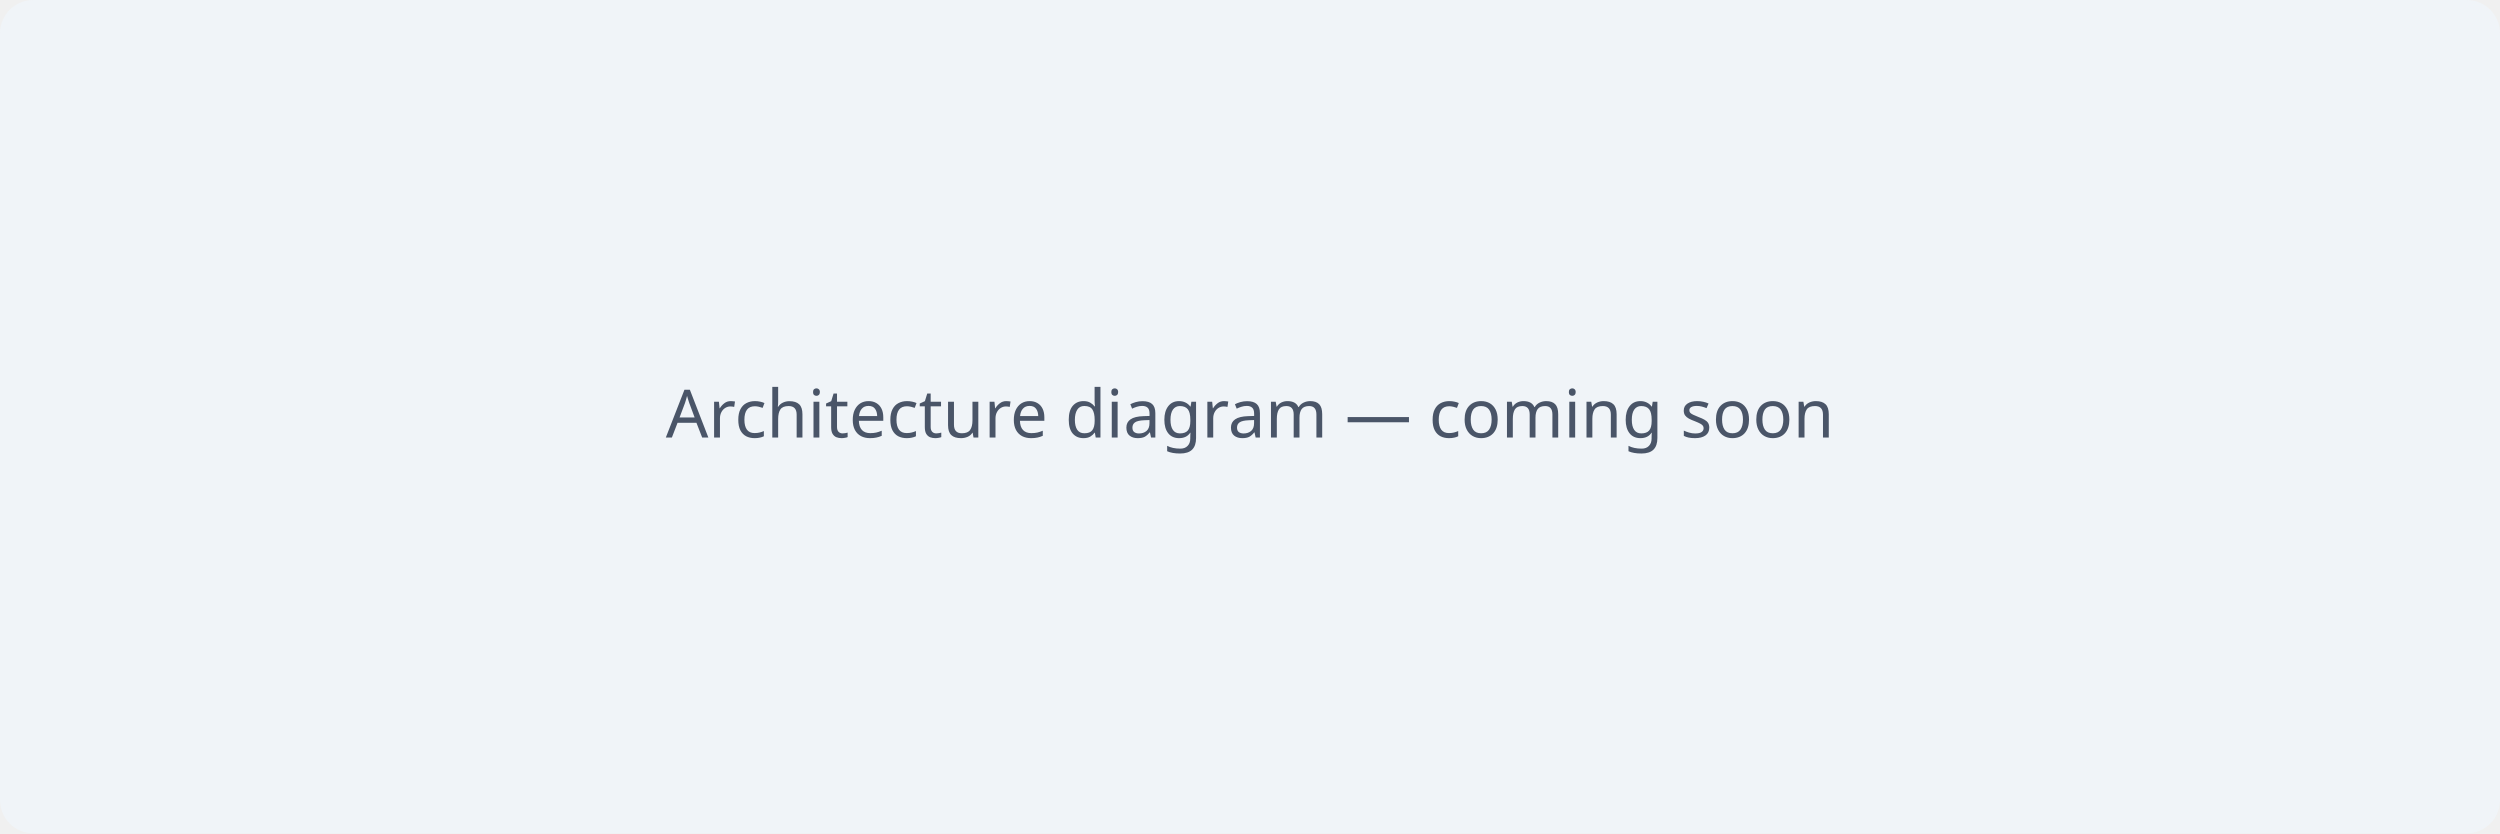
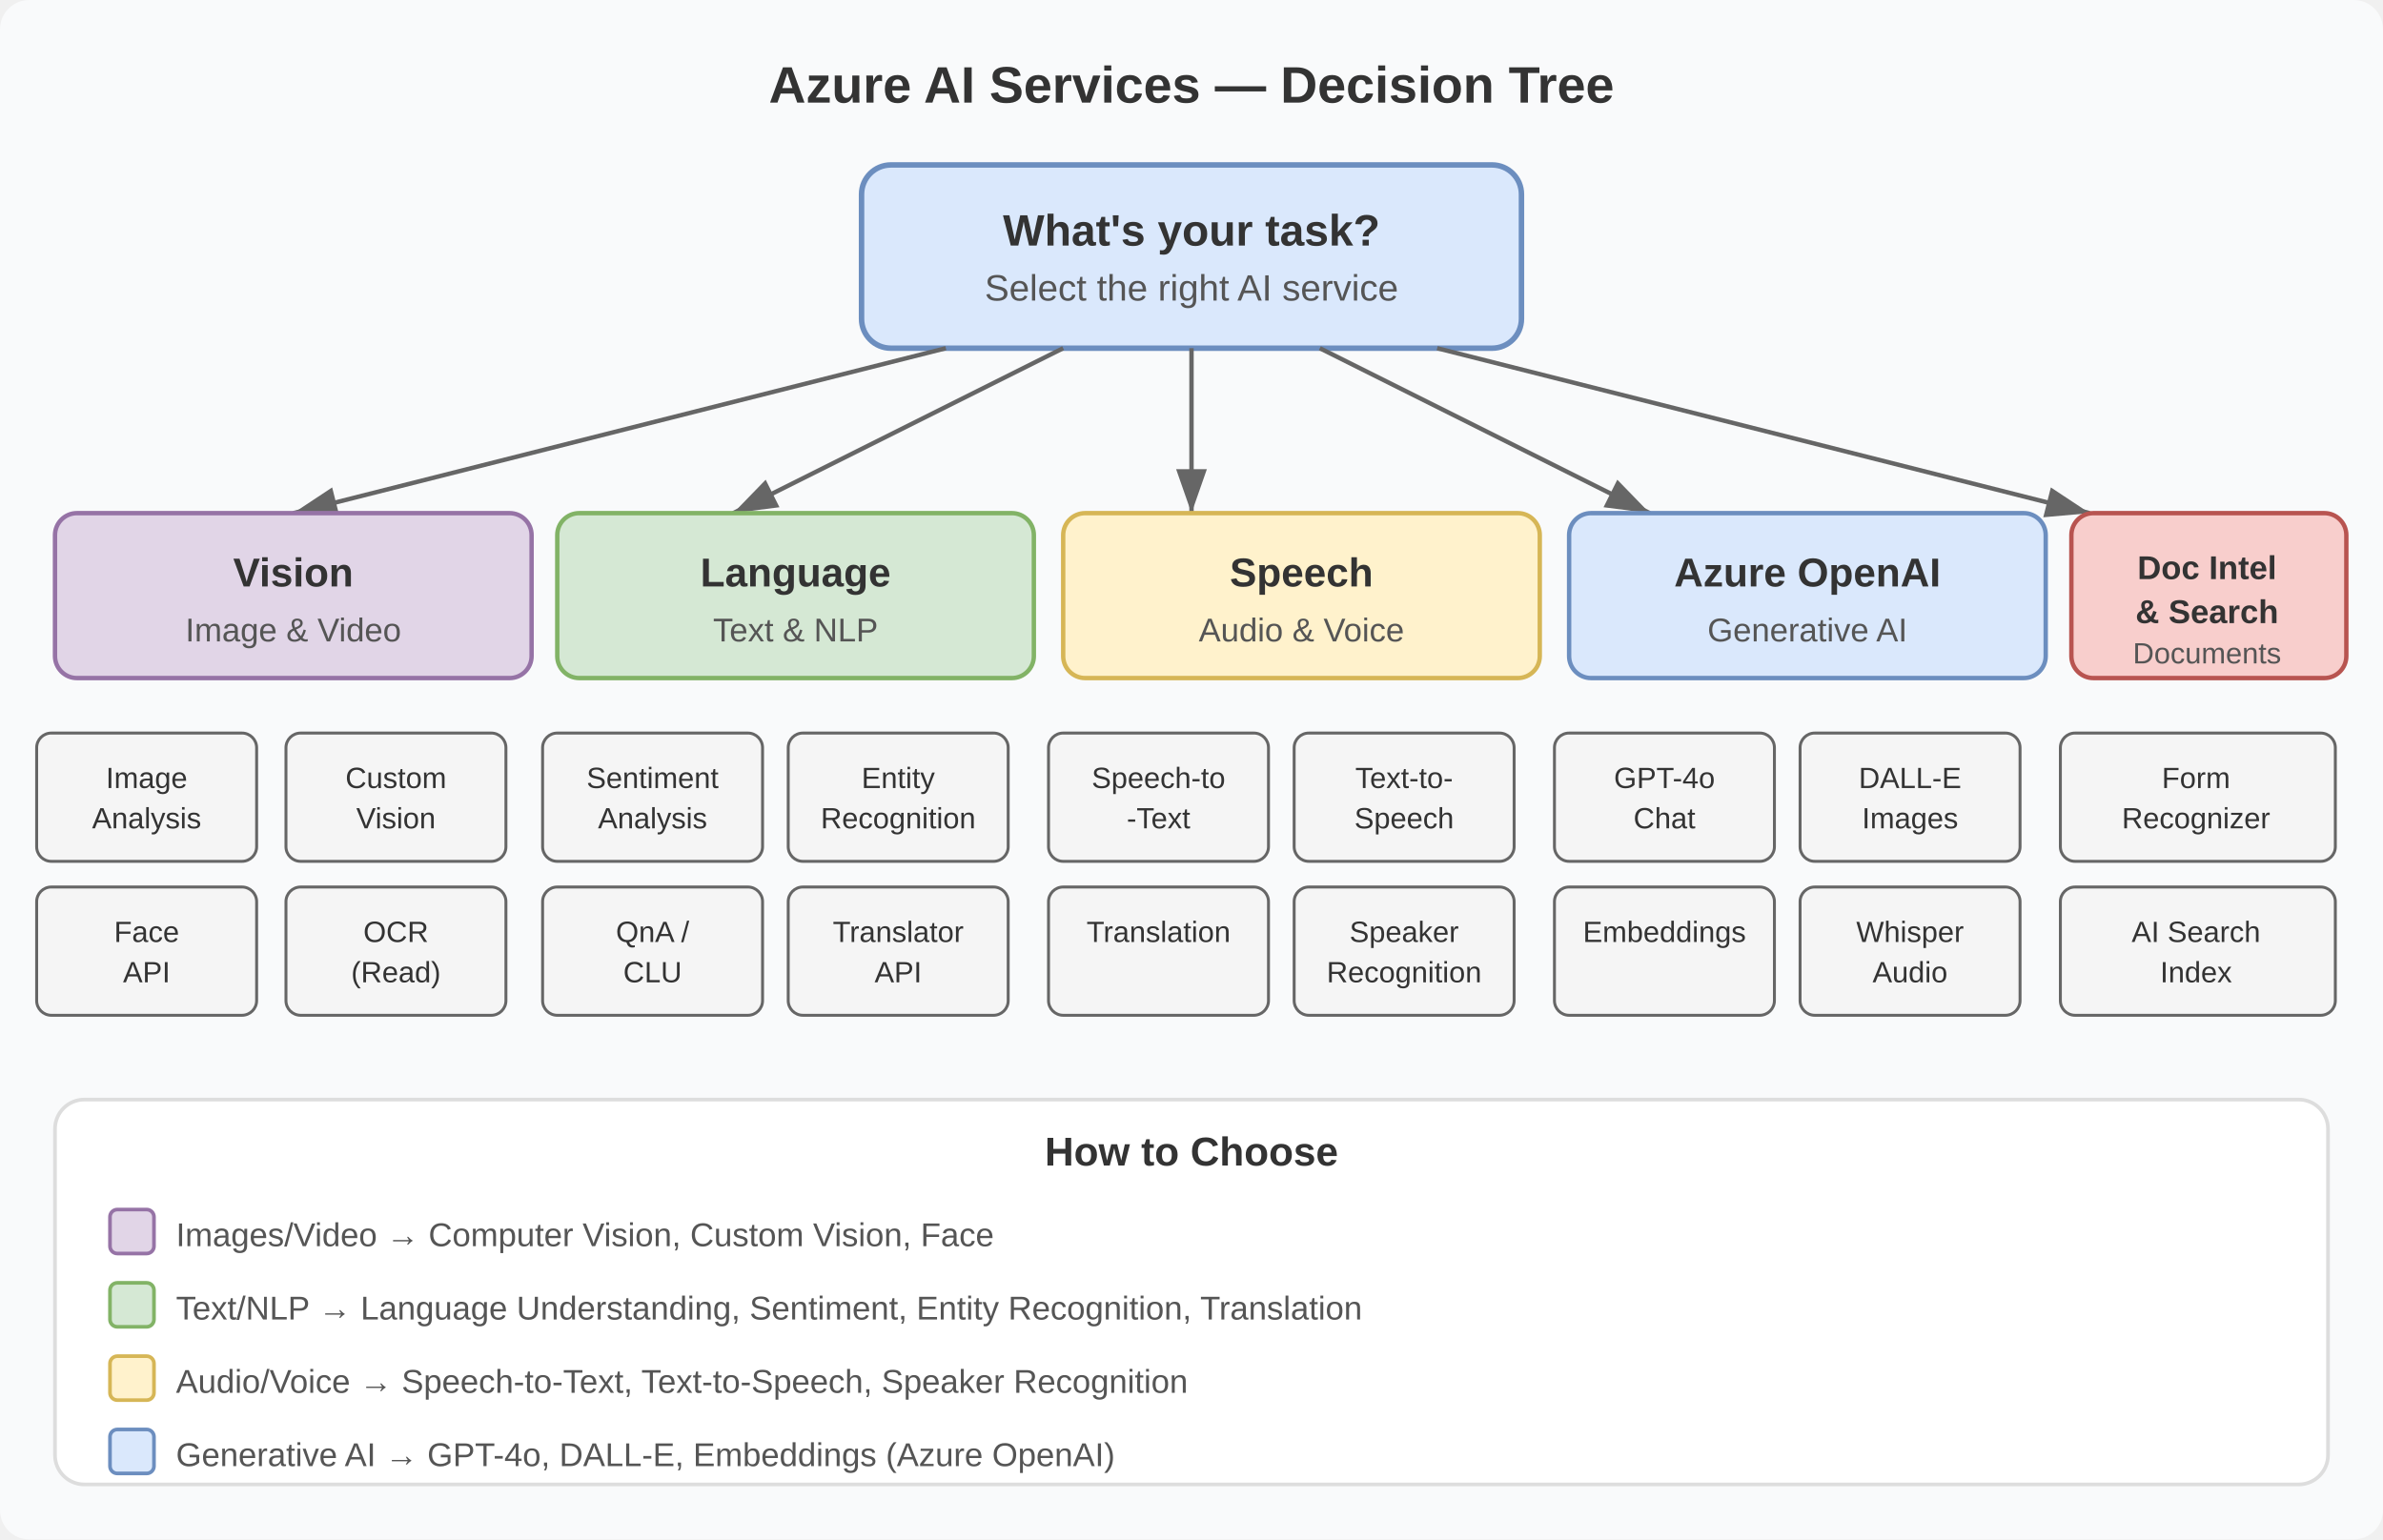
- <svg xmlns="http://www.w3.org/2000/svg" width="600" height="200" viewBox="0 0 600 200">
-   <rect width="600" height="200" fill="#f0f4f8" rx="8" />
-   <text x="300" y="105" text-anchor="middle" font-family="Segoe UI, sans-serif" font-size="16" fill="#4a5568">Architecture diagram — coming soon</text>
+ <svg xmlns="http://www.w3.org/2000/svg" viewBox="0 0 650 420" font-family="Segoe UI, Arial, sans-serif">
+   <defs>
+     <marker id="arrow" markerWidth="10" markerHeight="7" refX="10" refY="3.5" orient="auto">
+       <polygon points="0 0, 10 3.5, 0 7" fill="#666" />
+     </marker>
+   </defs>
+   <rect width="650" height="420" fill="#f9fafb" rx="8" />
+   <text x="325" y="28" text-anchor="middle" font-size="14" font-weight="bold" fill="#333">Azure AI Services — Decision Tree</text>
+   <rect x="235" y="45" width="180" height="50" rx="8" fill="#dae8fc" stroke="#6c8ebf" stroke-width="1.5" />
+   <text x="325" y="67" text-anchor="middle" font-size="12" font-weight="bold" fill="#333">What's your task?</text>
+   <text x="325" y="82" text-anchor="middle" font-size="10" fill="#555">Select the right AI service</text>
+   <line x1="258" y1="95" x2="80" y2="140" stroke="#666" stroke-width="1.2" marker-end="url(#arrow)" />
+   <line x1="290" y1="95" x2="200" y2="140" stroke="#666" stroke-width="1.2" marker-end="url(#arrow)" />
+   <line x1="325" y1="95" x2="325" y2="140" stroke="#666" stroke-width="1.2" marker-end="url(#arrow)" />
+   <line x1="360" y1="95" x2="450" y2="140" stroke="#666" stroke-width="1.2" marker-end="url(#arrow)" />
+   <line x1="392" y1="95" x2="570" y2="140" stroke="#666" stroke-width="1.2" marker-end="url(#arrow)" />
+   <rect x="15" y="140" width="130" height="45" rx="6" fill="#e1d5e7" stroke="#9673a6" stroke-width="1.2" />
+   <text x="80" y="160" text-anchor="middle" font-size="11" font-weight="bold" fill="#333">Vision</text>
+   <text x="80" y="175" text-anchor="middle" font-size="9" fill="#555">Image &amp; Video</text>
+   <rect x="10" y="200" width="60" height="35" rx="4" fill="#f5f5f5" stroke="#666" stroke-width="0.8" />
+   <text x="40" y="215" text-anchor="middle" font-size="8" fill="#333">Image</text>
+   <text x="40" y="226" text-anchor="middle" font-size="8" fill="#333">Analysis</text>
+   <rect x="78" y="200" width="60" height="35" rx="4" fill="#f5f5f5" stroke="#666" stroke-width="0.8" />
+   <text x="108" y="215" text-anchor="middle" font-size="8" fill="#333">Custom</text>
+   <text x="108" y="226" text-anchor="middle" font-size="8" fill="#333">Vision</text>
+   <rect x="10" y="242" width="60" height="35" rx="4" fill="#f5f5f5" stroke="#666" stroke-width="0.8" />
+   <text x="40" y="257" text-anchor="middle" font-size="8" fill="#333">Face</text>
+   <text x="40" y="268" text-anchor="middle" font-size="8" fill="#333">API</text>
+   <rect x="78" y="242" width="60" height="35" rx="4" fill="#f5f5f5" stroke="#666" stroke-width="0.8" />
+   <text x="108" y="257" text-anchor="middle" font-size="8" fill="#333">OCR</text>
+   <text x="108" y="268" text-anchor="middle" font-size="8" fill="#333">(Read)</text>
+   <rect x="152" y="140" width="130" height="45" rx="6" fill="#d5e8d4" stroke="#82b366" stroke-width="1.2" />
+   <text x="217" y="160" text-anchor="middle" font-size="11" font-weight="bold" fill="#333">Language</text>
+   <text x="217" y="175" text-anchor="middle" font-size="9" fill="#555">Text &amp; NLP</text>
+   <rect x="148" y="200" width="60" height="35" rx="4" fill="#f5f5f5" stroke="#666" stroke-width="0.8" />
+   <text x="178" y="215" text-anchor="middle" font-size="8" fill="#333">Sentiment</text>
+   <text x="178" y="226" text-anchor="middle" font-size="8" fill="#333">Analysis</text>
+   <rect x="215" y="200" width="60" height="35" rx="4" fill="#f5f5f5" stroke="#666" stroke-width="0.8" />
+   <text x="245" y="215" text-anchor="middle" font-size="8" fill="#333">Entity</text>
+   <text x="245" y="226" text-anchor="middle" font-size="8" fill="#333">Recognition</text>
+   <rect x="148" y="242" width="60" height="35" rx="4" fill="#f5f5f5" stroke="#666" stroke-width="0.8" />
+   <text x="178" y="257" text-anchor="middle" font-size="8" fill="#333">QnA /</text>
+   <text x="178" y="268" text-anchor="middle" font-size="8" fill="#333">CLU</text>
+   <rect x="215" y="242" width="60" height="35" rx="4" fill="#f5f5f5" stroke="#666" stroke-width="0.8" />
+   <text x="245" y="257" text-anchor="middle" font-size="8" fill="#333">Translator</text>
+   <text x="245" y="268" text-anchor="middle" font-size="8" fill="#333">API</text>
+   <rect x="290" y="140" width="130" height="45" rx="6" fill="#fff2cc" stroke="#d6b656" stroke-width="1.2" />
+   <text x="355" y="160" text-anchor="middle" font-size="11" font-weight="bold" fill="#333">Speech</text>
+   <text x="355" y="175" text-anchor="middle" font-size="9" fill="#555">Audio &amp; Voice</text>
+   <rect x="286" y="200" width="60" height="35" rx="4" fill="#f5f5f5" stroke="#666" stroke-width="0.8" />
+   <text x="316" y="215" text-anchor="middle" font-size="8" fill="#333">Speech-to</text>
+   <text x="316" y="226" text-anchor="middle" font-size="8" fill="#333">-Text</text>
+   <rect x="353" y="200" width="60" height="35" rx="4" fill="#f5f5f5" stroke="#666" stroke-width="0.8" />
+   <text x="383" y="215" text-anchor="middle" font-size="8" fill="#333">Text-to-</text>
+   <text x="383" y="226" text-anchor="middle" font-size="8" fill="#333">Speech</text>
+   <rect x="286" y="242" width="60" height="35" rx="4" fill="#f5f5f5" stroke="#666" stroke-width="0.8" />
+   <text x="316" y="257" text-anchor="middle" font-size="8" fill="#333">Translation</text>
+   <text x="316" y="268" text-anchor="middle" font-size="8" fill="#333"> </text>
+   <rect x="353" y="242" width="60" height="35" rx="4" fill="#f5f5f5" stroke="#666" stroke-width="0.8" />
+   <text x="383" y="257" text-anchor="middle" font-size="8" fill="#333">Speaker</text>
+   <text x="383" y="268" text-anchor="middle" font-size="8" fill="#333">Recognition</text>
+   <rect x="428" y="140" width="130" height="45" rx="6" fill="#dae8fc" stroke="#6c8ebf" stroke-width="1.2" />
+   <text x="493" y="160" text-anchor="middle" font-size="11" font-weight="bold" fill="#333">Azure OpenAI</text>
+   <text x="493" y="175" text-anchor="middle" font-size="9" fill="#555">Generative AI</text>
+   <rect x="424" y="200" width="60" height="35" rx="4" fill="#f5f5f5" stroke="#666" stroke-width="0.8" />
+   <text x="454" y="215" text-anchor="middle" font-size="8" fill="#333">GPT-4o</text>
+   <text x="454" y="226" text-anchor="middle" font-size="8" fill="#333">Chat</text>
+   <rect x="491" y="200" width="60" height="35" rx="4" fill="#f5f5f5" stroke="#666" stroke-width="0.8" />
+   <text x="521" y="215" text-anchor="middle" font-size="8" fill="#333">DALL-E</text>
+   <text x="521" y="226" text-anchor="middle" font-size="8" fill="#333">Images</text>
+   <rect x="424" y="242" width="60" height="35" rx="4" fill="#f5f5f5" stroke="#666" stroke-width="0.8" />
+   <text x="454" y="257" text-anchor="middle" font-size="8" fill="#333">Embeddings</text>
+   <text x="454" y="268" text-anchor="middle" font-size="8" fill="#333"> </text>
+   <rect x="491" y="242" width="60" height="35" rx="4" fill="#f5f5f5" stroke="#666" stroke-width="0.8" />
+   <text x="521" y="257" text-anchor="middle" font-size="8" fill="#333">Whisper</text>
+   <text x="521" y="268" text-anchor="middle" font-size="8" fill="#333">Audio</text>
+   <rect x="565" y="140" width="75" height="45" rx="6" fill="#f8cecc" stroke="#b85450" stroke-width="1.2" />
+   <text x="602" y="158" text-anchor="middle" font-size="9" font-weight="bold" fill="#333">Doc Intel</text>
+   <text x="602" y="170" text-anchor="middle" font-size="9" font-weight="bold" fill="#333">&amp; Search</text>
+   <text x="602" y="181" text-anchor="middle" font-size="8" fill="#555">Documents</text>
+   <rect x="562" y="200" width="75" height="35" rx="4" fill="#f5f5f5" stroke="#666" stroke-width="0.8" />
+   <text x="599" y="215" text-anchor="middle" font-size="8" fill="#333">Form</text>
+   <text x="599" y="226" text-anchor="middle" font-size="8" fill="#333">Recognizer</text>
+   <rect x="562" y="242" width="75" height="35" rx="4" fill="#f5f5f5" stroke="#666" stroke-width="0.8" />
+   <text x="599" y="257" text-anchor="middle" font-size="8" fill="#333">AI Search</text>
+   <text x="599" y="268" text-anchor="middle" font-size="8" fill="#333">Index</text>
+   <rect x="15" y="300" width="620" height="105" rx="8" fill="#fff" stroke="#ddd" stroke-width="1" />
+   <text x="325" y="318" text-anchor="middle" font-size="11" font-weight="bold" fill="#333">How to Choose</text>
+   <rect x="30" y="330" width="12" height="12" rx="2" fill="#e1d5e7" stroke="#9673a6" />
+   <text x="48" y="340" font-size="9" fill="#555">Images/Video → Computer Vision, Custom Vision, Face</text>
+   <rect x="30" y="350" width="12" height="12" rx="2" fill="#d5e8d4" stroke="#82b366" />
+   <text x="48" y="360" font-size="9" fill="#555">Text/NLP → Language Understanding, Sentiment, Entity Recognition, Translation</text>
+   <rect x="30" y="370" width="12" height="12" rx="2" fill="#fff2cc" stroke="#d6b656" />
+   <text x="48" y="380" font-size="9" fill="#555">Audio/Voice → Speech-to-Text, Text-to-Speech, Speaker Recognition</text>
+   <rect x="30" y="390" width="12" height="12" rx="2" fill="#dae8fc" stroke="#6c8ebf" />
+   <text x="48" y="400" font-size="9" fill="#555">Generative AI → GPT-4o, DALL-E, Embeddings (Azure OpenAI)</text>
</svg>
